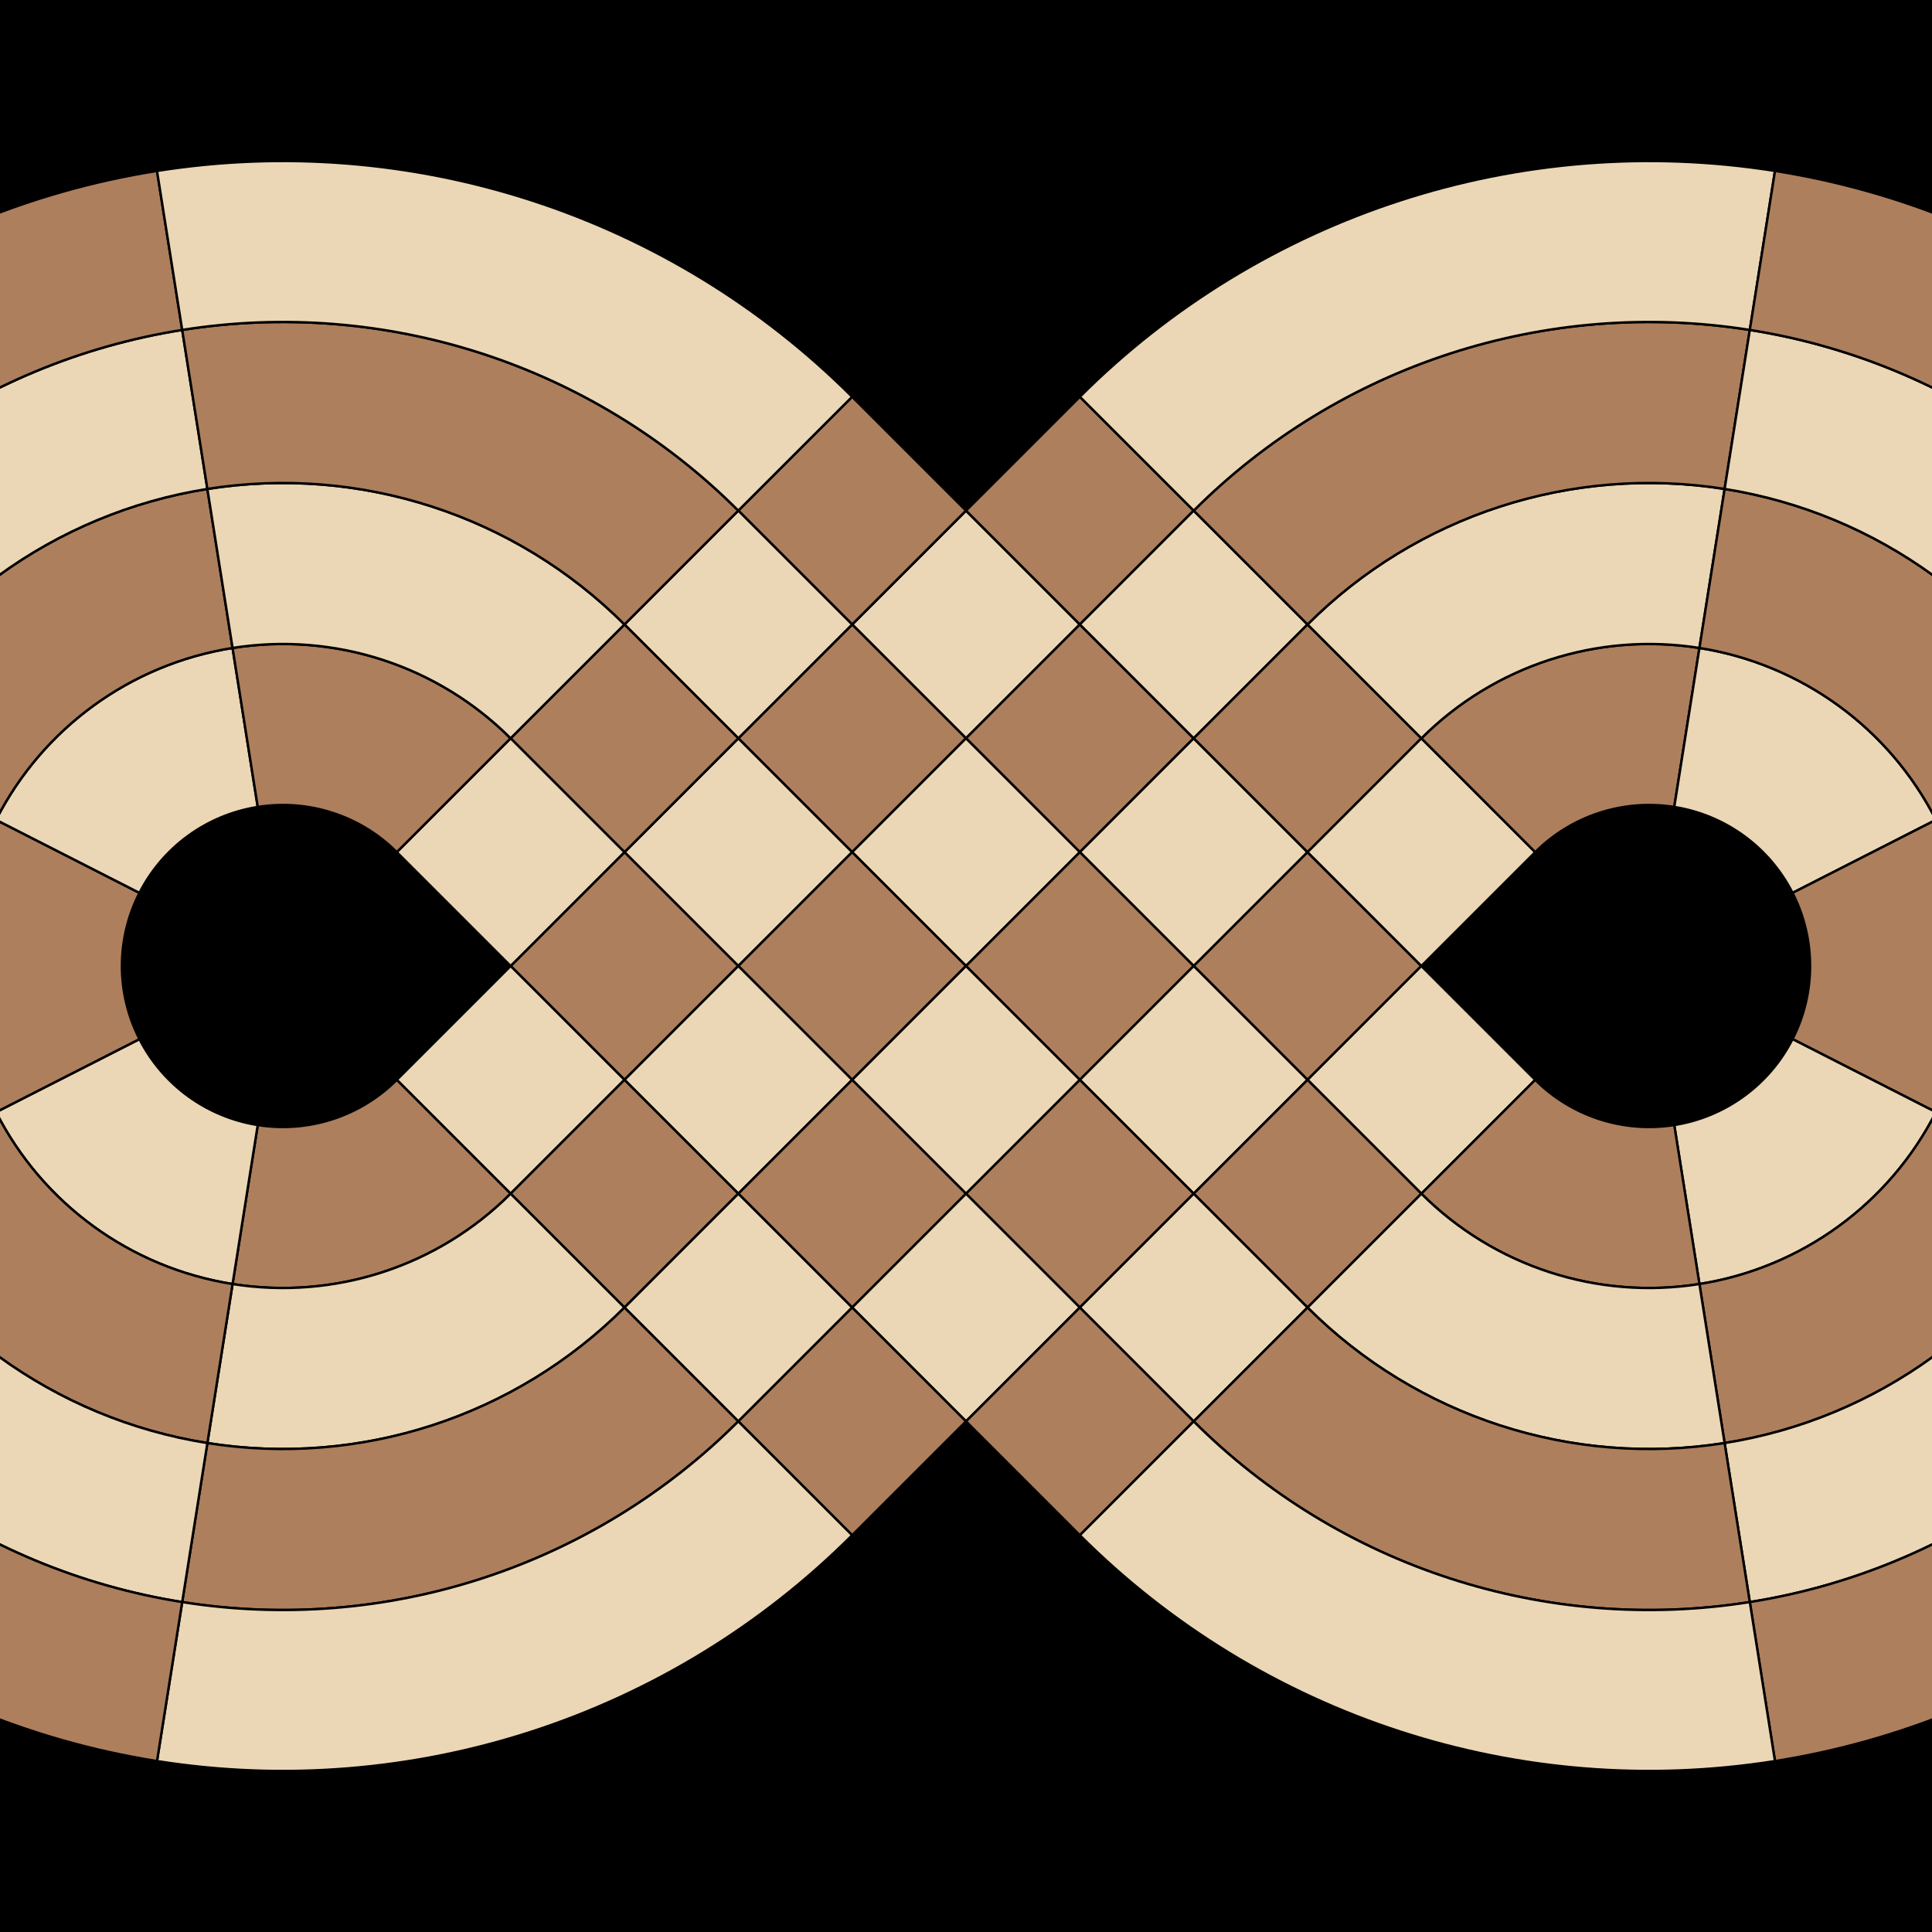
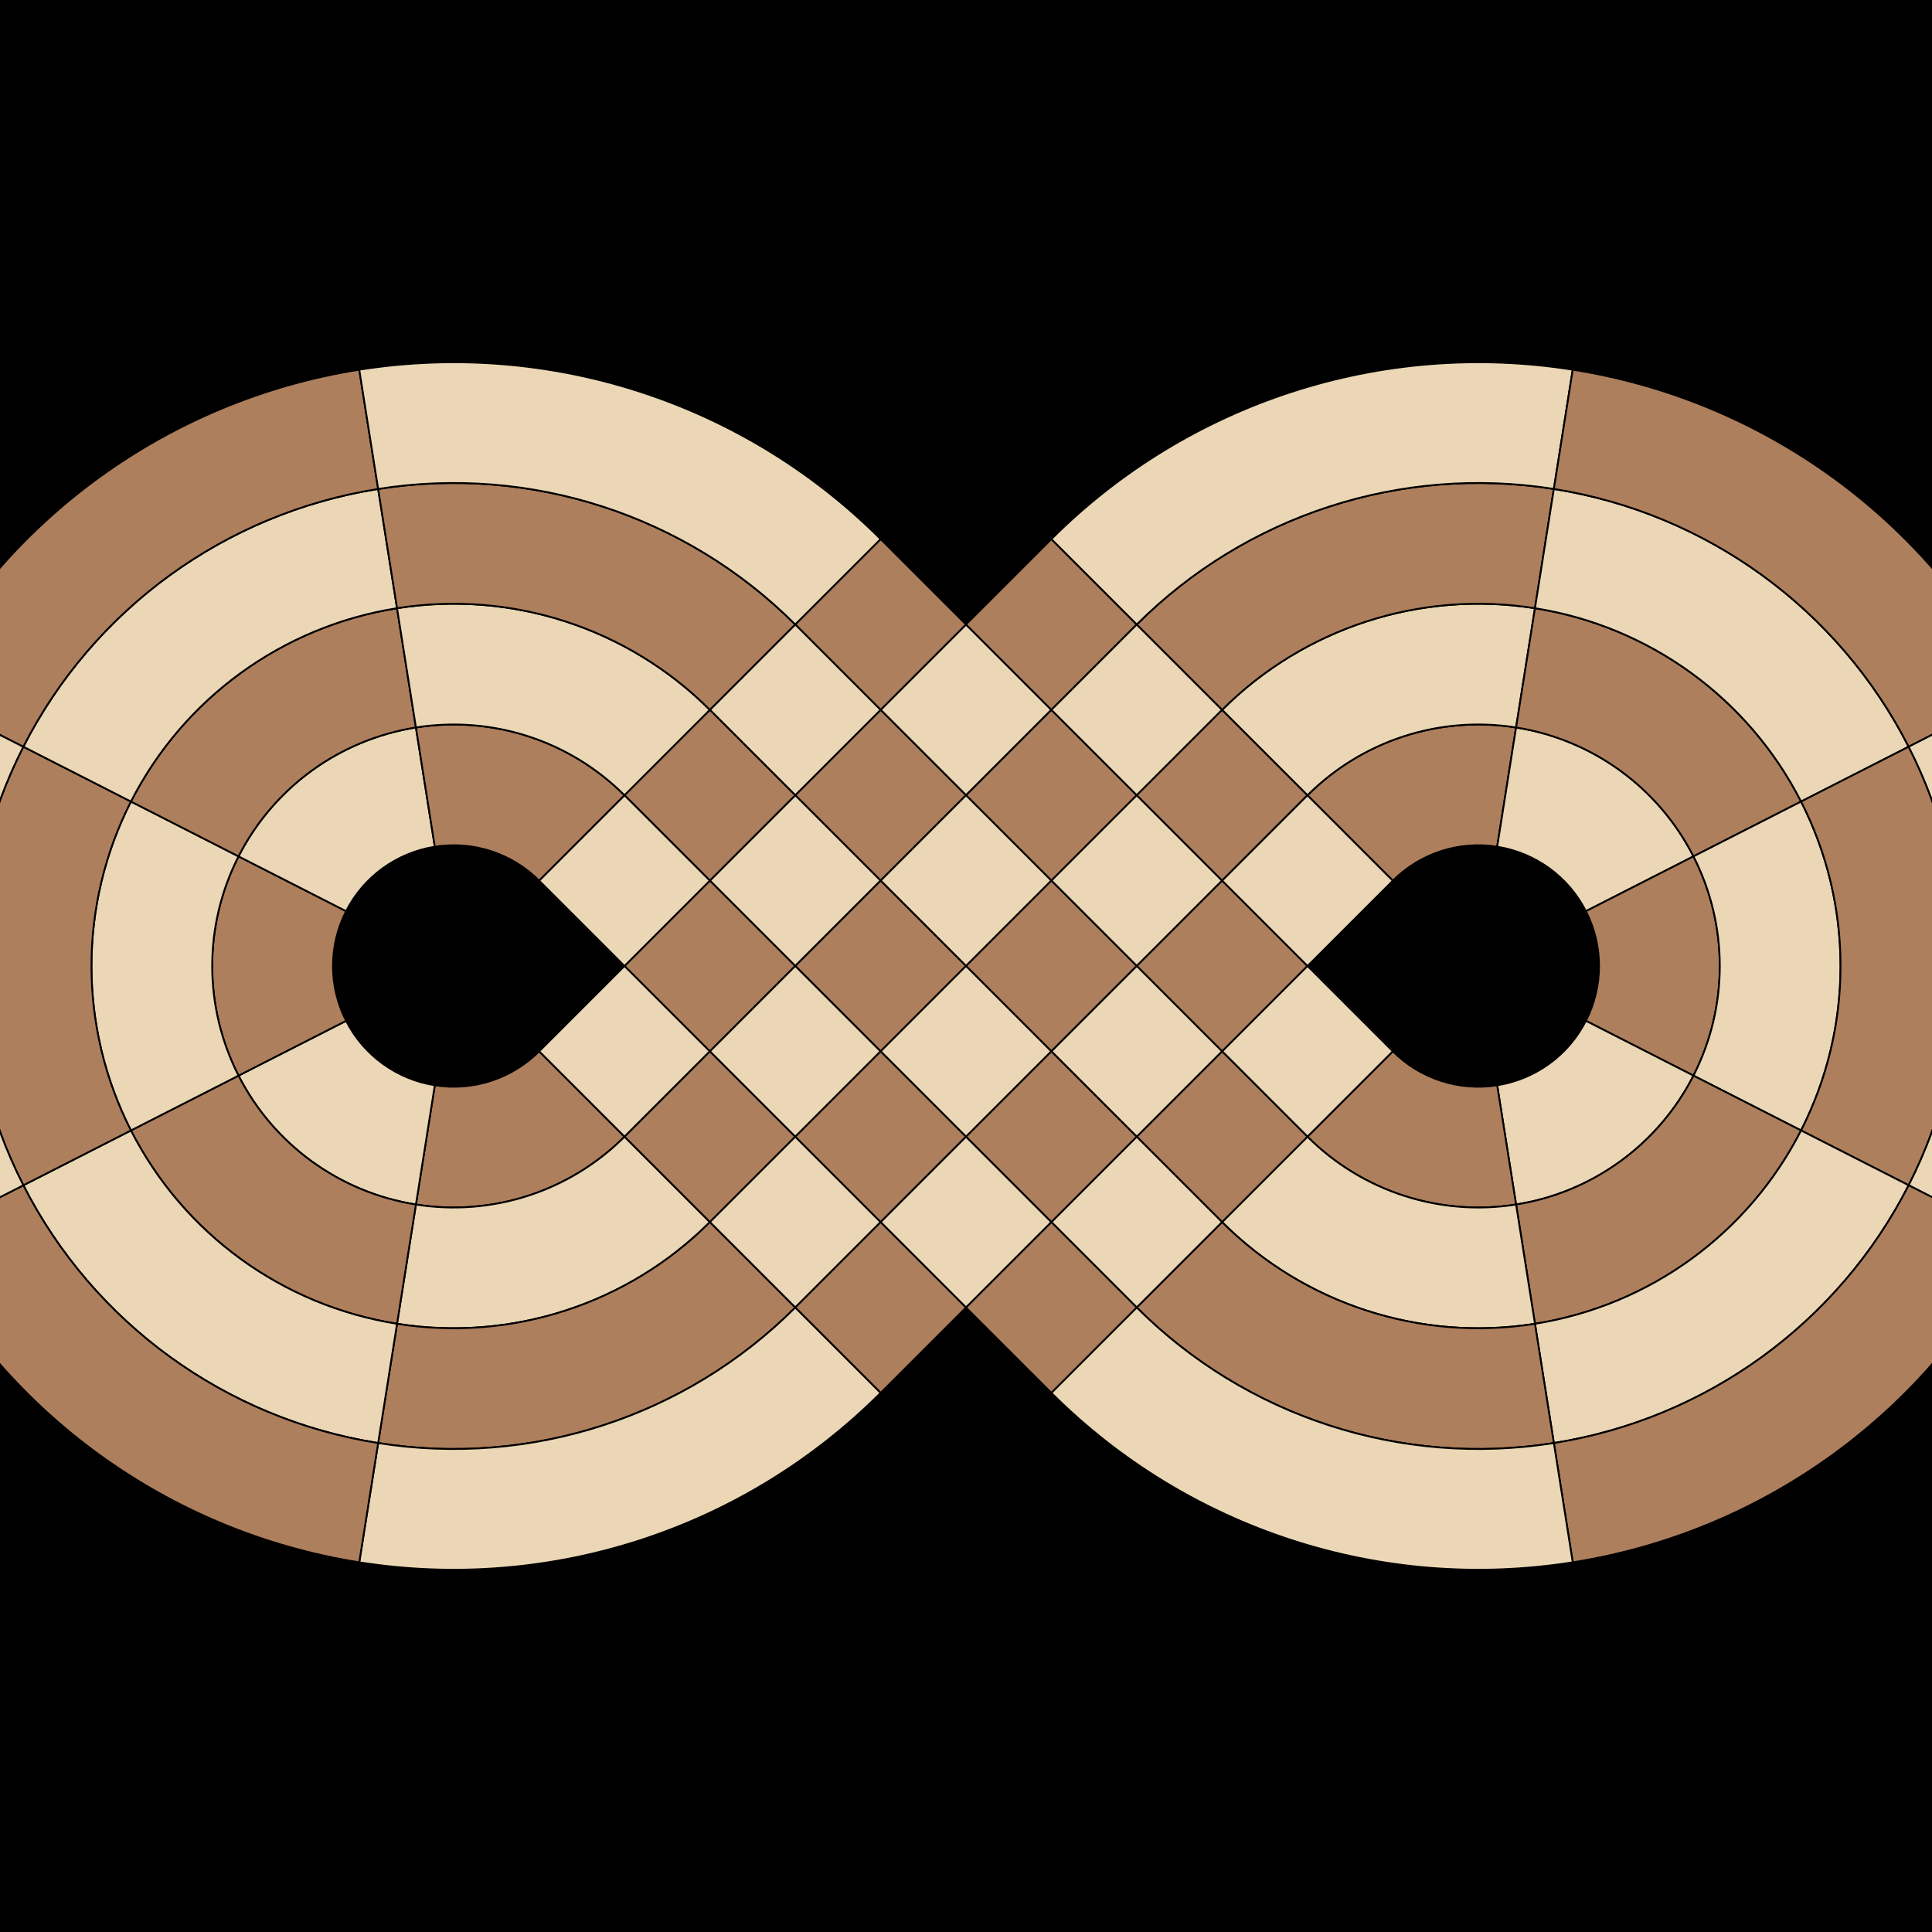
- <svg xmlns="http://www.w3.org/2000/svg" baseProfile="full" height="1200" version="1.1" width="1200">
+ <svg xmlns="http://www.w3.org/2000/svg" baseProfile="full" height="1600" version="1.1" viewBox="0 0 1600 1600" width="1600">
  <defs />
  <rect fill="#000000" height="100%" width="100%" x="0" y="0" />
-   <g id="board-group" transform="translate(600, 600) rotate(45) translate(-200, -200)">
+   <g id="board-group" transform="translate(800, 800) rotate(45) translate(-200, -200)">
    <rect fill="#ebd7b5" height="100" stroke="#000000" stroke-width="1.5" width="100" x="0" y="0" />
    <rect fill="#ad7f5d" height="100" stroke="#000000" stroke-width="1.5" width="100" x="100" y="0" />
    <rect fill="#ebd7b5" height="100" stroke="#000000" stroke-width="1.5" width="100" x="200" y="0" />
    <rect fill="#ad7f5d" height="100" stroke="#000000" stroke-width="1.5" width="100" x="300" y="0" />
    <rect fill="#ad7f5d" height="100" stroke="#000000" stroke-width="1.5" width="100" x="0" y="100" />
    <rect fill="#ebd7b5" height="100" stroke="#000000" stroke-width="1.5" width="100" x="100" y="100" />
    <rect fill="#ad7f5d" height="100" stroke="#000000" stroke-width="1.5" width="100" x="200" y="100" />
    <rect fill="#ebd7b5" height="100" stroke="#000000" stroke-width="1.5" width="100" x="300" y="100" />
    <rect fill="#ebd7b5" height="100" stroke="#000000" stroke-width="1.5" width="100" x="0" y="200" />
    <rect fill="#ad7f5d" height="100" stroke="#000000" stroke-width="1.5" width="100" x="100" y="200" />
    <rect fill="#ebd7b5" height="100" stroke="#000000" stroke-width="1.5" width="100" x="200" y="200" />
    <rect fill="#ad7f5d" height="100" stroke="#000000" stroke-width="1.5" width="100" x="300" y="200" />
    <rect fill="#ad7f5d" height="100" stroke="#000000" stroke-width="1.5" width="100" x="0" y="300" />
    <rect fill="#ebd7b5" height="100" stroke="#000000" stroke-width="1.5" width="100" x="100" y="300" />
    <rect fill="#ad7f5d" height="100" stroke="#000000" stroke-width="1.5" width="100" x="200" y="300" />
    <rect fill="#ebd7b5" height="100" stroke="#000000" stroke-width="1.5" width="100" x="300" y="300" />
    <rect fill="#ad7f5d" height="100" stroke="#000000" stroke-width="1.5" width="100" x="0" y="-100" />
    <rect fill="#ebd7b5" height="100" stroke="#000000" stroke-width="1.5" width="100" x="100" y="-100" />
    <rect fill="#ad7f5d" height="100" stroke="#000000" stroke-width="1.5" width="100" x="200" y="-100" />
    <rect fill="#ebd7b5" height="100" stroke="#000000" stroke-width="1.5" width="100" x="300" y="-100" />
    <rect fill="#ebd7b5" height="100" stroke="#000000" stroke-width="1.5" width="100" x="400" y="0" />
    <rect fill="#ad7f5d" height="100" stroke="#000000" stroke-width="1.5" width="100" x="400" y="100" />
    <rect fill="#ebd7b5" height="100" stroke="#000000" stroke-width="1.5" width="100" x="400" y="200" />
    <rect fill="#ad7f5d" height="100" stroke="#000000" stroke-width="1.5" width="100" x="400" y="300" />
    <rect fill="#ad7f5d" height="100" stroke="#000000" stroke-width="1.5" width="100" x="-100" y="0" />
    <rect fill="#ebd7b5" height="100" stroke="#000000" stroke-width="1.5" width="100" x="-100" y="100" />
    <rect fill="#ad7f5d" height="100" stroke="#000000" stroke-width="1.5" width="100" x="-100" y="200" />
    <rect fill="#ebd7b5" height="100" stroke="#000000" stroke-width="1.5" width="100" x="-100" y="300" />
    <rect fill="#ebd7b5" height="100" stroke="#000000" stroke-width="1.5" width="100" x="0" y="400" />
    <rect fill="#ad7f5d" height="100" stroke="#000000" stroke-width="1.5" width="100" x="100" y="400" />
    <rect fill="#ebd7b5" height="100" stroke="#000000" stroke-width="1.5" width="100" x="200" y="400" />
    <rect fill="#ad7f5d" height="100" stroke="#000000" stroke-width="1.5" width="100" x="300" y="400" />
    <path d="M 400.0 -100 L 300.0 -100 A 200 200 0 0 1 382.443 -261.803 L 441.221 -180.902 A 100 100 0 0 0 400.0 -100 Z" fill="#ad7f5d" stroke="#000000" stroke-width="1.5" />
    <path d="M 441.221 -180.902 L 382.443 -261.803 A 200 200 0 0 1 561.803 -290.211 L 530.902 -195.106 A 100 100 0 0 0 441.221 -180.902 Z" fill="#ebd7b5" stroke="#000000" stroke-width="1.5" />
    <path d="M 530.902 -195.106 L 561.803 -290.211 A 200 200 0 0 1 690.211 -161.803 L 595.106 -130.902 A 100 100 0 0 0 530.902 -195.106 Z" fill="#ad7f5d" stroke="#000000" stroke-width="1.5" />
    <path d="M 595.106 -130.902 L 690.211 -161.803 A 200 200 0 0 1 661.803 17.557 L 580.902 -41.221 A 100 100 0 0 0 595.106 -130.902 Z" fill="#ebd7b5" stroke="#000000" stroke-width="1.5" />
    <path d="M 580.902 -41.221 L 661.803 17.557 A 200 200 0 0 1 500 100.0 L 500 0.0 A 100 100 0 0 0 580.902 -41.221 Z" fill="#ad7f5d" stroke="#000000" stroke-width="1.5" />
    <path d="M 300.0 -100 L 200.0 -100 A 300 300 0 0 1 323.664 -342.705 L 382.443 -261.803 A 200 200 0 0 0 300.0 -100 Z" fill="#ebd7b5" stroke="#000000" stroke-width="1.5" />
    <path d="M 382.443 -261.803 L 323.664 -342.705 A 300 300 0 0 1 592.705 -385.317 L 561.803 -290.211 A 200 200 0 0 0 382.443 -261.803 Z" fill="#ad7f5d" stroke="#000000" stroke-width="1.5" />
    <path d="M 561.803 -290.211 L 592.705 -385.317 A 300 300 0 0 1 785.317 -192.705 L 690.211 -161.803 A 200 200 0 0 0 561.803 -290.211 Z" fill="#ebd7b5" stroke="#000000" stroke-width="1.5" />
    <path d="M 690.211 -161.803 L 785.317 -192.705 A 300 300 0 0 1 742.705 76.336 L 661.803 17.557 A 200 200 0 0 0 690.211 -161.803 Z" fill="#ad7f5d" stroke="#000000" stroke-width="1.5" />
    <path d="M 661.803 17.557 L 742.705 76.336 A 300 300 0 0 1 500 200.0 L 500 100.0 A 200 200 0 0 0 661.803 17.557 Z" fill="#ebd7b5" stroke="#000000" stroke-width="1.5" />
    <path d="M 200.0 -100 L 100.0 -100 A 400 400 0 0 1 264.886 -423.607 L 323.664 -342.705 A 300 300 0 0 0 200.0 -100 Z" fill="#ad7f5d" stroke="#000000" stroke-width="1.5" />
    <path d="M 323.664 -342.705 L 264.886 -423.607 A 400 400 0 0 1 623.607 -480.423 L 592.705 -385.317 A 300 300 0 0 0 323.664 -342.705 Z" fill="#ebd7b5" stroke="#000000" stroke-width="1.5" />
    <path d="M 592.705 -385.317 L 623.607 -480.423 A 400 400 0 0 1 880.423 -223.607 L 785.317 -192.705 A 300 300 0 0 0 592.705 -385.317 Z" fill="#ad7f5d" stroke="#000000" stroke-width="1.5" />
    <path d="M 785.317 -192.705 L 880.423 -223.607 A 400 400 0 0 1 823.607 135.114 L 742.705 76.336 A 300 300 0 0 0 785.317 -192.705 Z" fill="#ebd7b5" stroke="#000000" stroke-width="1.5" />
    <path d="M 742.705 76.336 L 823.607 135.114 A 400 400 0 0 1 500 300.0 L 500 200.0 A 300 300 0 0 0 742.705 76.336 Z" fill="#ad7f5d" stroke="#000000" stroke-width="1.5" />
    <path d="M 100.0 -100 L 0.0 -100 A 500 500 0 0 1 206.107 -504.508 L 264.886 -423.607 A 400 400 0 0 0 100.0 -100 Z" fill="#ebd7b5" stroke="#000000" stroke-width="1.5" />
    <path d="M 264.886 -423.607 L 206.107 -504.508 A 500 500 0 0 1 654.508 -575.528 L 623.607 -480.423 A 400 400 0 0 0 264.886 -423.607 Z" fill="#ad7f5d" stroke="#000000" stroke-width="1.5" />
    <path d="M 623.607 -480.423 L 654.508 -575.528 A 500 500 0 0 1 975.528 -254.508 L 880.423 -223.607 A 400 400 0 0 0 623.607 -480.423 Z" fill="#ebd7b5" stroke="#000000" stroke-width="1.5" />
    <path d="M 880.423 -223.607 L 975.528 -254.508 A 500 500 0 0 1 904.508 193.893 L 823.607 135.114 A 400 400 0 0 0 880.423 -223.607 Z" fill="#ad7f5d" stroke="#000000" stroke-width="1.5" />
    <path d="M 823.607 135.114 L 904.508 193.893 A 500 500 0 0 1 500 400.0 L 500 300.0 A 400 400 0 0 0 823.607 135.114 Z" fill="#ebd7b5" stroke="#000000" stroke-width="1.5" />
    <path d="M 0.0 500.0 L 100.0 500.0 A 200 200 0 0 1 17.557 661.803 L -41.221 580.902 A 100 100 0 0 0 0.0 500.0 Z" fill="#ad7f5d" stroke="#000000" stroke-width="1.5" />
    <path d="M -41.221 580.902 L 17.557 661.803 A 200 200 0 0 1 -161.803 690.211 L -130.902 595.106 A 100 100 0 0 0 -41.221 580.902 Z" fill="#ebd7b5" stroke="#000000" stroke-width="1.5" />
    <path d="M -130.902 595.106 L -161.803 690.211 A 200 200 0 0 1 -290.211 561.803 L -195.106 530.902 A 100 100 0 0 0 -130.902 595.106 Z" fill="#ad7f5d" stroke="#000000" stroke-width="1.5" />
    <path d="M -195.106 530.902 L -290.211 561.803 A 200 200 0 0 1 -261.803 382.443 L -180.902 441.221 A 100 100 0 0 0 -195.106 530.902 Z" fill="#ebd7b5" stroke="#000000" stroke-width="1.5" />
    <path d="M -180.902 441.221 L -261.803 382.443 A 200 200 0 0 1 -100 300.0 L -100 400.0 A 100 100 0 0 0 -180.902 441.221 Z" fill="#ad7f5d" stroke="#000000" stroke-width="1.5" />
    <path d="M 100.0 500.0 L 200.0 500.0 A 300 300 0 0 1 76.336 742.705 L 17.557 661.803 A 200 200 0 0 0 100.0 500.0 Z" fill="#ebd7b5" stroke="#000000" stroke-width="1.5" />
    <path d="M 17.557 661.803 L 76.336 742.705 A 300 300 0 0 1 -192.705 785.317 L -161.803 690.211 A 200 200 0 0 0 17.557 661.803 Z" fill="#ad7f5d" stroke="#000000" stroke-width="1.5" />
    <path d="M -161.803 690.211 L -192.705 785.317 A 300 300 0 0 1 -385.317 592.705 L -290.211 561.803 A 200 200 0 0 0 -161.803 690.211 Z" fill="#ebd7b5" stroke="#000000" stroke-width="1.5" />
    <path d="M -290.211 561.803 L -385.317 592.705 A 300 300 0 0 1 -342.705 323.664 L -261.803 382.443 A 200 200 0 0 0 -290.211 561.803 Z" fill="#ad7f5d" stroke="#000000" stroke-width="1.5" />
    <path d="M -261.803 382.443 L -342.705 323.664 A 300 300 0 0 1 -100 200.0 L -100 300.0 A 200 200 0 0 0 -261.803 382.443 Z" fill="#ebd7b5" stroke="#000000" stroke-width="1.5" />
    <path d="M 200.0 500.0 L 300.0 500.0 A 400 400 0 0 1 135.114 823.607 L 76.336 742.705 A 300 300 0 0 0 200.0 500.0 Z" fill="#ad7f5d" stroke="#000000" stroke-width="1.5" />
    <path d="M 76.336 742.705 L 135.114 823.607 A 400 400 0 0 1 -223.607 880.423 L -192.705 785.317 A 300 300 0 0 0 76.336 742.705 Z" fill="#ebd7b5" stroke="#000000" stroke-width="1.5" />
    <path d="M -192.705 785.317 L -223.607 880.423 A 400 400 0 0 1 -480.423 623.607 L -385.317 592.705 A 300 300 0 0 0 -192.705 785.317 Z" fill="#ad7f5d" stroke="#000000" stroke-width="1.5" />
    <path d="M -385.317 592.705 L -480.423 623.607 A 400 400 0 0 1 -423.607 264.886 L -342.705 323.664 A 300 300 0 0 0 -385.317 592.705 Z" fill="#ebd7b5" stroke="#000000" stroke-width="1.5" />
    <path d="M -342.705 323.664 L -423.607 264.886 A 400 400 0 0 1 -100 100.0 L -100 200.0 A 300 300 0 0 0 -342.705 323.664 Z" fill="#ad7f5d" stroke="#000000" stroke-width="1.5" />
    <path d="M 300.0 500.0 L 400.0 500.0 A 500 500 0 0 1 193.893 904.508 L 135.114 823.607 A 400 400 0 0 0 300.0 500.0 Z" fill="#ebd7b5" stroke="#000000" stroke-width="1.5" />
    <path d="M 135.114 823.607 L 193.893 904.508 A 500 500 0 0 1 -254.508 975.528 L -223.607 880.423 A 400 400 0 0 0 135.114 823.607 Z" fill="#ad7f5d" stroke="#000000" stroke-width="1.5" />
    <path d="M -223.607 880.423 L -254.508 975.528 A 500 500 0 0 1 -575.528 654.508 L -480.423 623.607 A 400 400 0 0 0 -223.607 880.423 Z" fill="#ebd7b5" stroke="#000000" stroke-width="1.5" />
    <path d="M -480.423 623.607 L -575.528 654.508 A 500 500 0 0 1 -504.508 206.107 L -423.607 264.886 A 400 400 0 0 0 -480.423 623.607 Z" fill="#ad7f5d" stroke="#000000" stroke-width="1.5" />
    <path d="M -423.607 264.886 L -504.508 206.107 A 500 500 0 0 1 -100 0.0 L -100 100.0 A 400 400 0 0 0 -423.607 264.886 Z" fill="#ebd7b5" stroke="#000000" stroke-width="1.5" />
  </g>
</svg>
